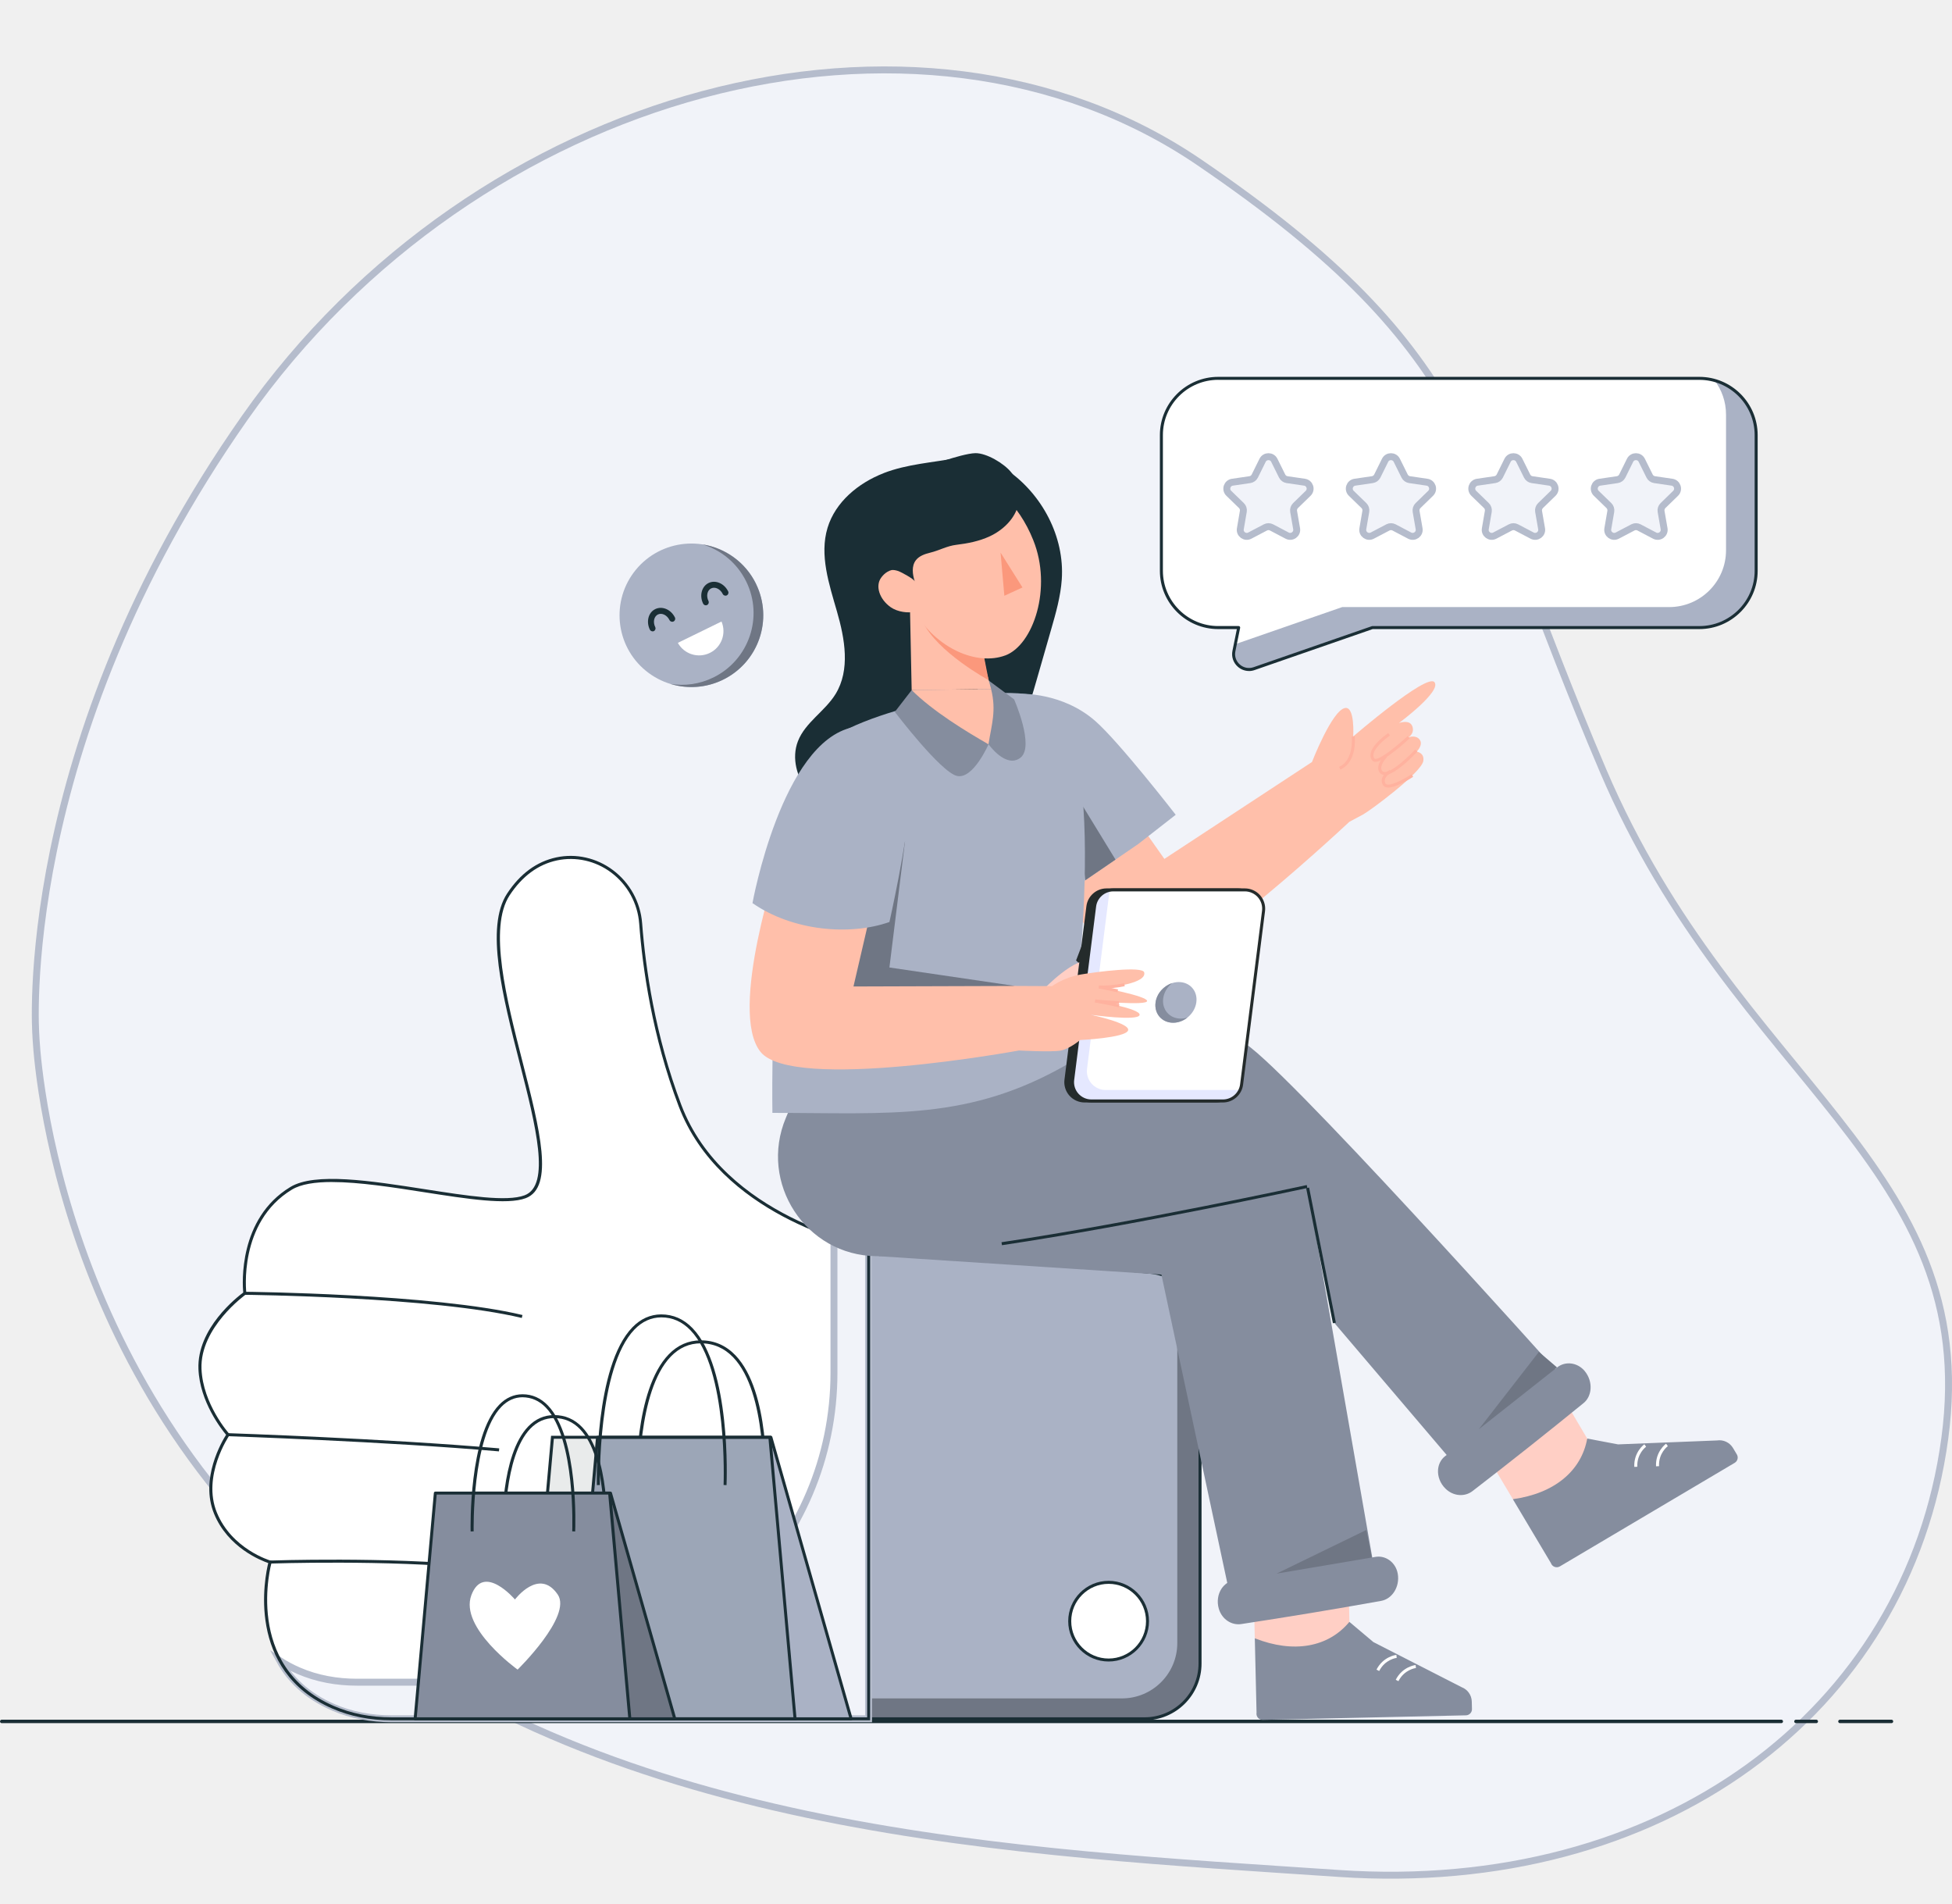
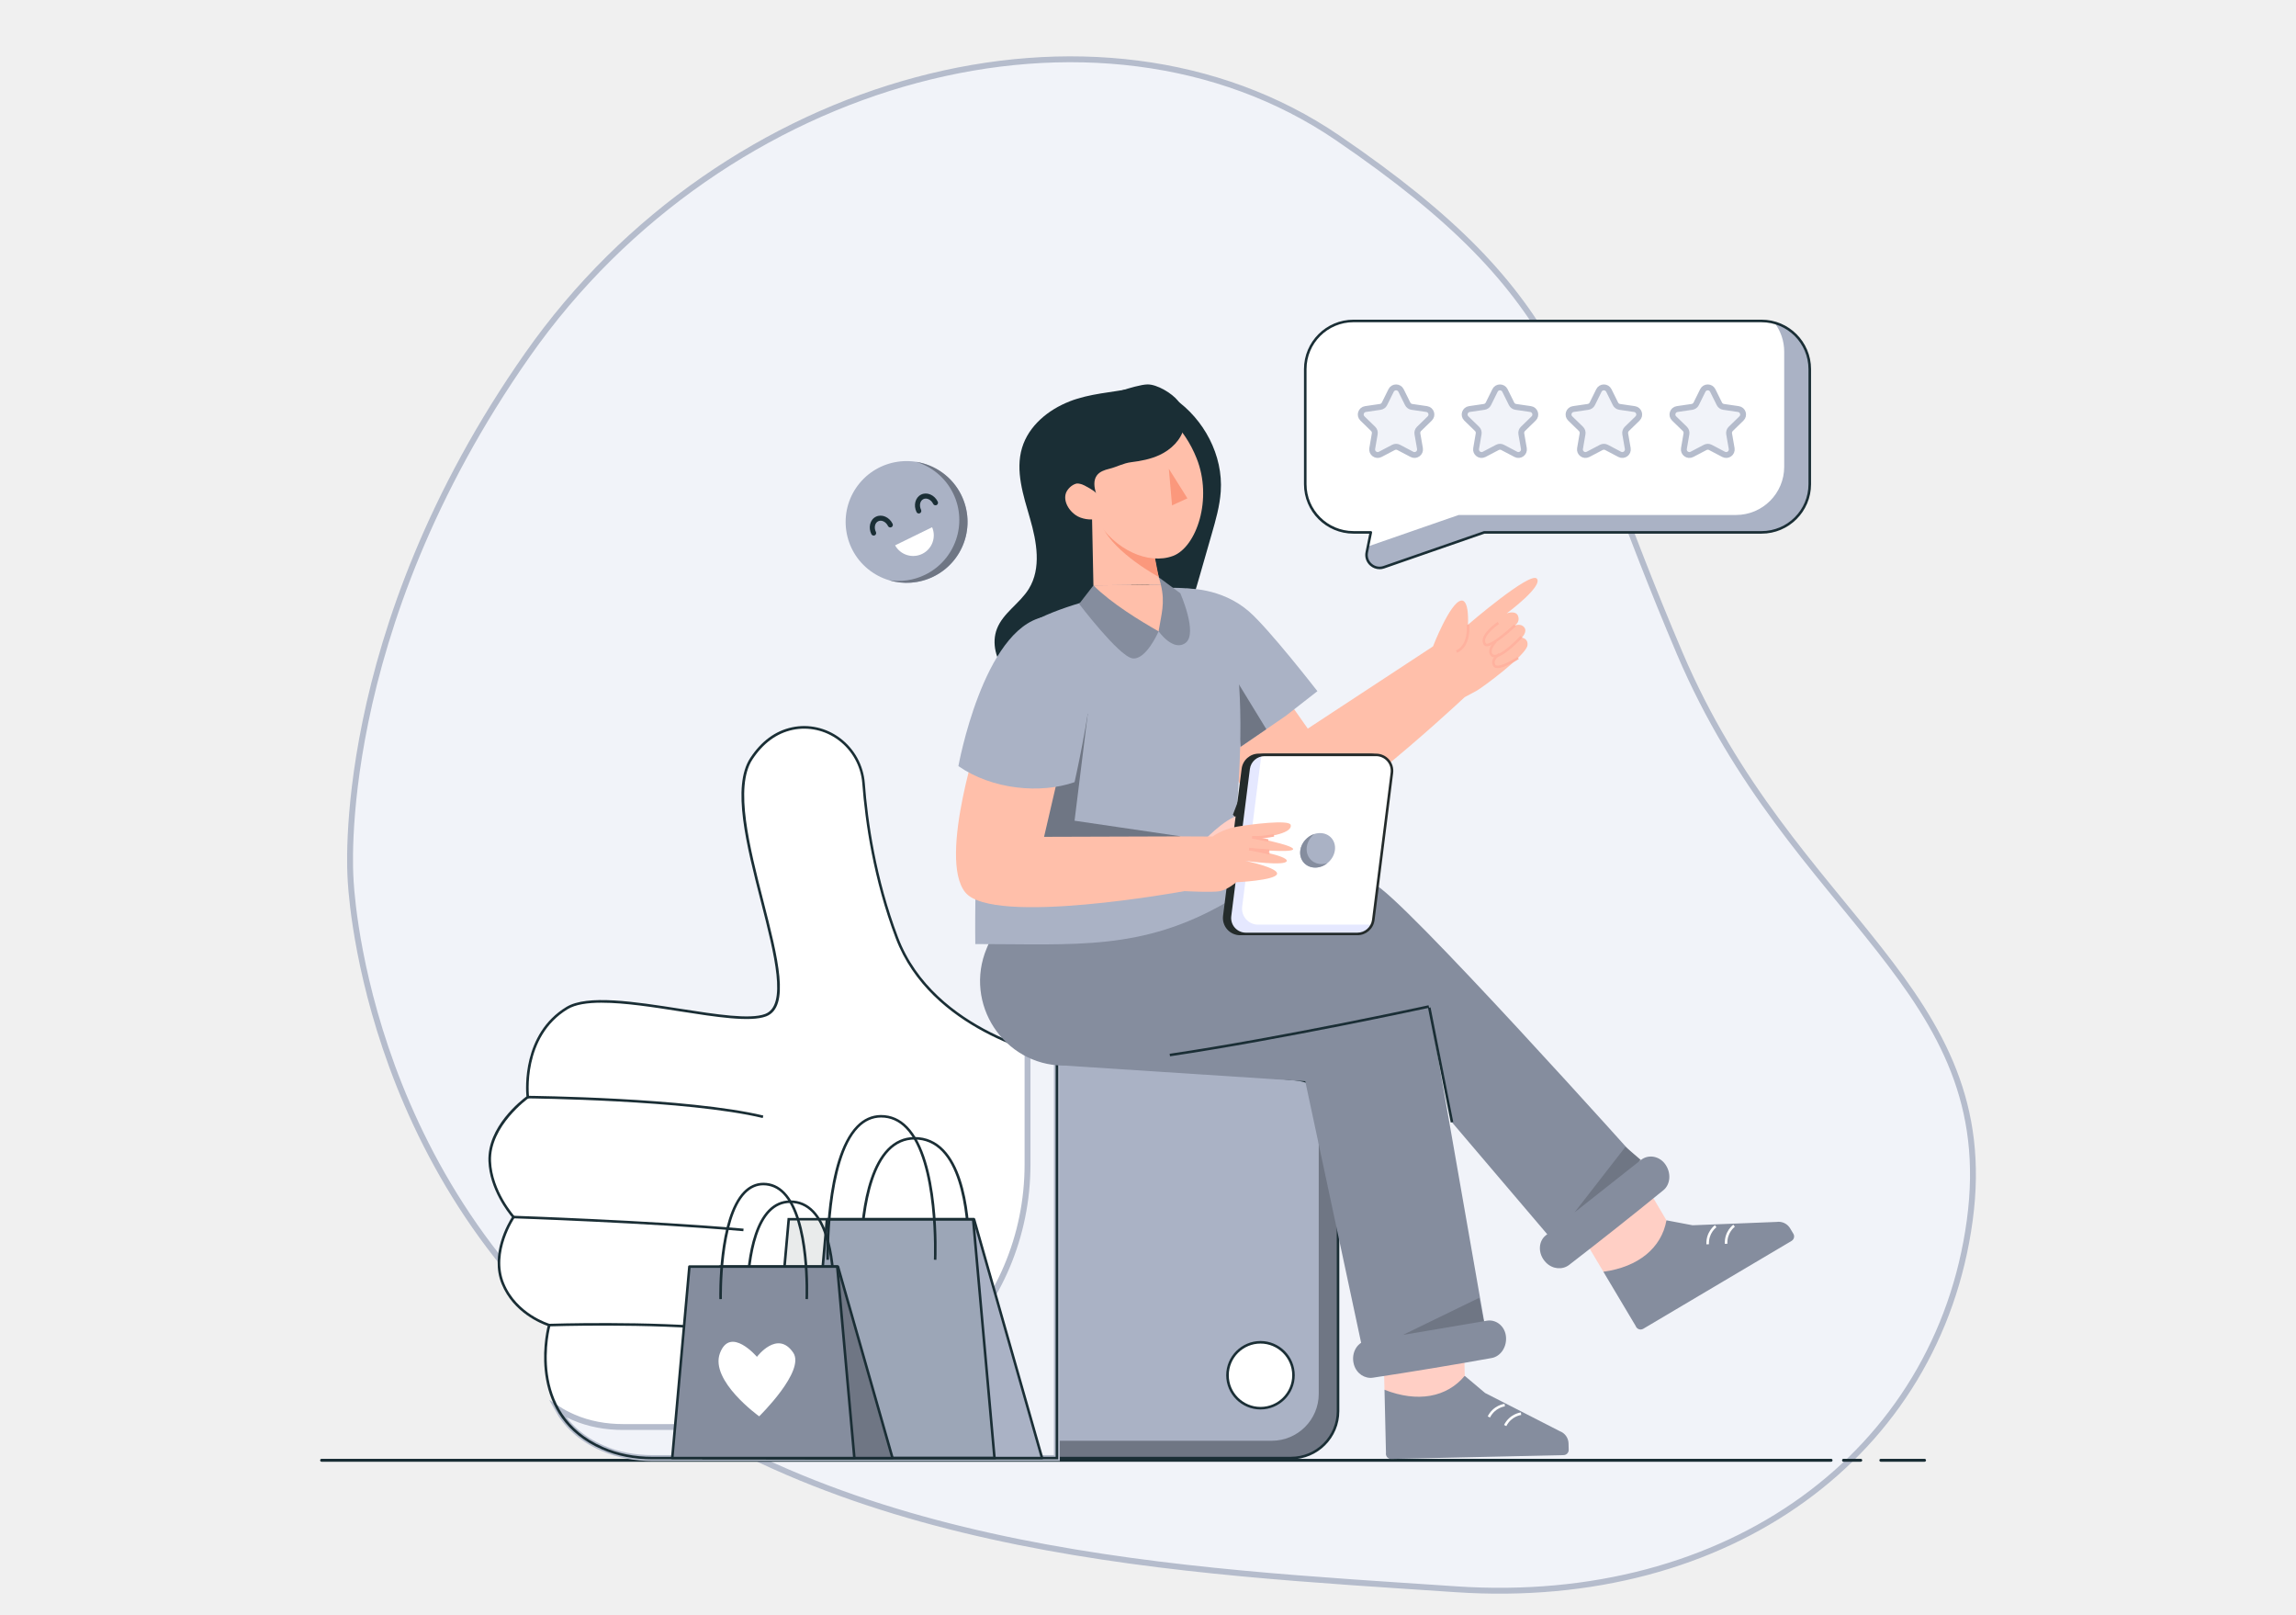
- <svg xmlns="http://www.w3.org/2000/svg" width="320" height="312" viewBox="0 0 320 312" fill="none">
+ <svg xmlns="http://www.w3.org/2000/svg" width="320" height="225" viewBox="0 0 320 312" fill="none">
  <g clip-path="url(#clip0_2283_1303)">
    <path d="M5.882 169.706C5.882 169.706 7.701 225.905 54.691 263.362C101.681 300.819 166.797 303.502 219.509 307.059C272.221 310.616 312.712 280.823 318.814 235.793C324.917 190.757 284.637 177.54 262.784 126.275C240.931 75.011 242.874 58.163 196.634 26.628C150.388 -4.901 78.05 14.46 40.128 68.476C2.201 122.491 5.882 169.706 5.882 169.706Z" fill="#F1F3F9" stroke="#B5BCCC" stroke-width="1.136" stroke-miterlimit="10" />
    <path d="M301.633 282.139H310.076" stroke="#1A2E35" stroke-width="0.568" stroke-linecap="round" stroke-linejoin="round" />
    <path d="M294.418 282.139H297.748" stroke="#1A2E35" stroke-width="0.568" stroke-linecap="round" stroke-linejoin="round" />
    <path d="M0.287 282.139H292.013" stroke="#1A2E35" stroke-width="0.568" stroke-linecap="round" stroke-linejoin="round" />
    <path d="M196.732 217.532V272.648C196.732 277.657 192.675 281.708 187.657 281.708H142.389V204.275L188.43 208.507C193.123 208.91 196.732 212.83 196.732 217.532Z" fill="#AAB2C5" />
    <path d="M196.732 217.532V272.648C196.732 277.658 192.669 281.713 187.652 281.713H142.389V278.367H183.919C188.936 278.367 192.998 274.311 192.998 269.302V214.185C192.998 212.427 192.493 210.787 191.618 209.392C194.663 210.861 196.732 213.981 196.732 217.538V217.532Z" fill="#6F7684" />
    <path d="M187.656 281.957H142.143V204.009L142.41 204.031L188.451 208.263C193.309 208.677 196.974 212.665 196.974 217.532V272.649C196.974 277.782 192.792 281.957 187.65 281.957H187.656ZM142.631 281.464H187.65C192.519 281.464 196.48 277.51 196.48 272.649V217.532C196.48 212.92 193.008 209.148 188.406 208.751L142.631 204.542V281.458V281.464Z" fill="#1A2E35" />
    <path d="M142.388 204.275V281.708H64.204C60.92 281.708 57.635 281.135 54.624 279.825C39.322 273.199 44.277 256.016 44.277 256.016C44.277 256.016 37.839 254.178 35.316 247.989C32.788 241.795 37.379 235.14 37.379 235.14C37.379 235.14 33.015 230.313 32.782 224.357C32.515 217.362 40.135 211.967 40.135 211.967C40.135 211.967 38.64 200.27 47.72 194.762C54.891 190.411 79.426 198.659 86.091 196.135C95.131 192.714 76.204 157.441 83.335 146.583C85.671 143.038 88.46 141.359 91.25 140.763C98.04 139.322 104.495 144.428 105.018 151.337C105.546 158.326 107.08 169.615 111.455 181.176C118.575 199.987 142.383 204.269 142.383 204.269L142.388 204.275Z" fill="white" />
    <path d="M142.388 204.275V281.708H64.204C60.92 281.708 57.635 281.135 54.624 279.825C39.322 273.199 44.277 256.016 44.277 256.016C44.277 256.016 37.839 254.178 35.316 247.989C32.788 241.795 37.379 235.14 37.379 235.14C37.379 235.14 33.015 230.313 32.782 224.357C32.515 217.362 40.135 211.967 40.135 211.967C40.135 211.967 38.64 200.27 47.72 194.762C54.891 190.411 79.426 198.659 86.091 196.135C95.131 192.714 76.204 157.441 83.335 146.583C85.671 143.038 88.46 141.359 91.25 140.763C98.04 139.322 104.495 144.428 105.018 151.337C105.546 158.326 107.08 169.615 111.455 181.176C118.575 199.987 142.383 204.269 142.383 204.269L142.388 204.275Z" fill="white" />
    <path d="M142.388 204.275V281.708H64.203C60.919 281.708 57.635 281.135 54.623 279.824C50.242 277.924 47.521 275.167 45.873 272.189C46.794 272.79 47.822 273.335 48.953 273.828C51.964 275.139 55.248 275.712 58.533 275.712H85.891C113.966 275.712 136.717 252.998 136.717 224.975V202.726C140.098 203.861 142.388 204.275 142.388 204.275Z" fill="#F1F3F9" stroke="#B5BCCC" stroke-width="1.136" stroke-miterlimit="10" />
    <path d="M142.639 281.957H64.204C60.687 281.957 57.431 281.316 54.522 280.051C40.169 273.834 43.459 258.262 43.976 256.181C42.794 255.778 37.356 253.651 35.084 248.08C32.748 242.368 36.39 236.218 37.067 235.157C36.345 234.307 32.743 229.768 32.532 224.362C32.282 217.714 38.868 212.591 39.873 211.848C39.743 210.47 39.033 199.743 47.59 194.552C51.635 192.101 60.789 193.531 69.642 194.909C76.557 195.987 83.085 197.008 86 195.908C90.313 194.274 87.824 184.528 85.188 174.21C82.392 163.278 79.506 151.973 83.131 146.453C85.267 143.203 87.983 141.211 91.199 140.525C94.415 139.839 97.796 140.599 100.472 142.601C103.256 144.683 105.006 147.866 105.268 151.32C105.819 158.615 107.382 169.706 111.694 181.091C118.683 199.561 142.201 203.986 142.44 204.031L142.644 204.065V281.952L142.639 281.957ZM54.437 193.73C51.669 193.73 49.345 194.07 47.851 194.978C39.016 200.333 40.368 211.826 40.385 211.939L40.402 212.086L40.283 212.172C40.209 212.223 32.777 217.572 33.032 224.351C33.26 230.148 37.521 234.931 37.567 234.982L37.697 235.123L37.589 235.282C37.544 235.345 33.1 241.902 35.55 247.898C37.998 253.9 44.288 255.766 44.351 255.783L44.59 255.852L44.521 256.09C44.47 256.26 39.811 273.142 54.732 279.609C57.579 280.846 60.766 281.47 64.215 281.47H142.156V204.485C139.815 204.003 117.979 199.079 111.24 181.278C106.91 169.836 105.336 158.7 104.785 151.371C104.535 148.053 102.859 145.001 100.188 143.004C97.626 141.087 94.392 140.366 91.313 141.019C88.228 141.677 85.614 143.6 83.551 146.731C80.045 152.069 83.034 163.772 85.676 174.096C88.489 185.09 90.915 194.592 86.188 196.379C83.153 197.525 76.557 196.498 69.579 195.409C64.437 194.603 58.874 193.735 54.448 193.735L54.437 193.73Z" fill="#1A2E35" />
    <path d="M188.118 265.711C188.118 269.228 185.265 272.075 181.742 272.075C178.22 272.075 175.367 269.228 175.367 265.711C175.367 262.194 178.22 259.346 181.742 259.346C185.265 259.346 188.118 262.194 188.118 265.711Z" fill="white" />
    <path d="M181.742 272.32C178.089 272.32 175.117 269.353 175.117 265.711C175.117 262.069 178.089 259.096 181.742 259.096C185.396 259.096 188.362 262.063 188.362 265.711C188.362 269.358 185.39 272.32 181.742 272.32ZM181.742 259.59C178.362 259.59 175.612 262.336 175.612 265.711C175.612 269.086 178.362 271.832 181.742 271.832C185.123 271.832 187.873 269.086 187.873 265.711C187.873 262.336 185.123 259.59 181.742 259.59Z" fill="#1A2E35" />
    <path d="M144.861 77.552C140.724 79.152 136.94 82.272 135.662 86.515C134.315 90.979 135.912 95.728 137.202 100.203C138.497 104.685 139.418 109.796 136.969 113.767C135.23 116.586 132.008 118.401 130.809 121.482C129.735 124.244 130.616 127.517 132.537 129.781C134.457 132.044 137.27 133.4 140.151 134.126C148.975 136.35 158.992 132.646 164.237 125.22C167.151 121.09 168.595 116.127 169.993 111.265C170.771 108.559 171.544 105.859 172.322 103.153C173.095 100.47 173.868 97.758 174.061 94.973C174.544 87.967 170.822 80.99 165.095 77.036C162.367 75.153 160.157 74.438 156.958 75.05C152.918 75.822 148.736 76.043 144.867 77.541L144.861 77.552Z" fill="#1A2E35" />
    <path d="M169.602 136.588C169.602 136.588 179.841 158.729 186.153 160.028C192.421 161.321 218.251 137.456 221.2 134.699C221.643 134.461 222.558 133.973 223.439 133.502C224.66 132.838 233.036 126.627 233.331 124.715C233.541 123.337 232.234 123.2 232.234 123.2C232.234 123.2 233.394 122.072 232.717 121.209C232.098 120.421 231.019 120.801 230.871 120.858C230.99 120.784 231.922 120.177 231.536 119.059C231.121 117.874 229.445 118.464 229.337 118.503C229.547 118.35 236.388 113.25 235.149 111.798C233.888 110.323 221.836 120.704 221.836 120.704C221.836 120.704 222.155 115.769 220.507 116.041C218.37 116.399 215.08 124.891 215.08 124.891L190.881 140.775L186.182 134.103L169.602 136.588Z" fill="#FFBFAA" />
    <path d="M225.473 124.863C225.445 124.863 225.417 124.863 225.388 124.863C225.184 124.84 225.019 124.749 224.917 124.596C224.689 124.273 224.615 123.893 224.695 123.478C224.996 121.907 227.479 120.222 227.581 120.149L227.854 120.557C227.854 120.557 225.434 122.196 225.172 123.569C225.115 123.853 225.167 124.097 225.314 124.318C225.331 124.341 225.36 124.369 225.434 124.375C226.331 124.482 229.167 122.134 230.758 120.648L231.093 121.005C230.661 121.408 226.928 124.868 225.468 124.868L225.473 124.863Z" fill="#FFB29F" />
    <path d="M227.002 127.018C226.957 127.018 226.911 127.018 226.866 127.013C226.536 126.973 226.269 126.803 226.105 126.513C225.44 125.362 226.968 123.813 227.036 123.745L227.383 124.091C227.014 124.465 226.133 125.583 226.531 126.264C226.622 126.423 226.747 126.502 226.923 126.525C228.162 126.666 231.003 123.921 231.991 122.849L232.355 123.183C231.986 123.586 228.752 127.024 227.002 127.024V127.018Z" fill="#FFB29F" />
    <path d="M227.57 129.077C227.457 129.077 227.349 129.066 227.246 129.043C227.002 128.987 226.809 128.845 226.695 128.646C226.502 128.306 226.457 127.949 226.559 127.591C226.798 126.757 227.769 126.218 227.809 126.196L228.048 126.627C228.048 126.627 227.212 127.098 227.036 127.733C226.974 127.966 227.002 128.187 227.127 128.408C227.156 128.459 227.212 128.533 227.366 128.573C228.275 128.788 230.576 127.449 231.394 126.91L231.667 127.319C231.372 127.512 228.945 129.083 227.576 129.083L227.57 129.077Z" fill="#FFB29F" />
    <path d="M219.728 126.133L219.529 125.685C221.995 124.59 221.603 120.773 221.598 120.733L222.086 120.676C222.103 120.846 222.524 124.891 219.728 126.133Z" fill="#FFB29F" />
    <path d="M192.74 133.542L186.603 138.33L182.87 140.888L181.523 141.807L177.921 144.269L176.819 145.023L167.318 121.998L167.335 113.721C167.335 113.721 174.097 113.443 179.484 118.112C183.416 121.516 192.74 133.542 192.74 133.542Z" fill="#AAB2C5" />
    <path d="M182.871 140.888L181.53 141.807L177.927 144.269L176.098 129.821L182.871 140.888Z" fill="#6F7684" />
    <path d="M239.6 276.523L225.145 269.137L221.213 265.824L205.707 268.513L205.991 280.692C205.877 281.333 206.372 281.906 207.008 281.889L240.316 281.141C240.879 281.129 241.322 280.664 241.305 280.108L241.276 278.9C241.254 277.833 240.595 276.903 239.6 276.523Z" fill="#858D9E" />
    <path d="M221.213 265.824L220.935 251.79L205.463 258.24L205.702 268.513C212.077 271.026 217.759 269.988 221.208 265.824H221.213Z" fill="#FFCFC5" />
    <path d="M226.094 273.874L225.656 273.653C226.747 271.503 228.827 271.242 228.912 271.236L228.969 271.724C228.889 271.735 227.065 271.968 226.094 273.879V273.874Z" fill="white" />
    <path d="M229.248 275.536L228.811 275.315C229.901 273.165 231.981 272.904 232.066 272.898L232.123 273.386C232.044 273.397 230.22 273.63 229.248 275.542V275.536Z" fill="white" />
    <path d="M281.481 236.088L265.253 236.734L260.196 235.776L248.008 245.714L254.247 256.186C254.457 256.799 255.173 257.054 255.718 256.731L284.373 239.758C284.856 239.474 285.015 238.85 284.725 238.374L284.106 237.336C283.56 236.422 282.532 235.929 281.475 236.088H281.481Z" fill="#858D9E" />
    <path d="M260.196 235.776L253.059 223.687L242.752 236.882L248.014 245.714C254.804 244.784 259.241 241.091 260.201 235.776H260.196Z" fill="#FFCFC5" />
    <path d="M267.917 240.422C267.809 238.011 269.491 236.769 269.565 236.717L269.855 237.115C269.792 237.16 268.315 238.26 268.411 240.399L267.917 240.422Z" fill="white" />
    <path d="M271.48 240.325C271.372 237.914 273.054 236.672 273.127 236.621L273.417 237.018C273.355 237.063 271.877 238.164 271.974 240.303L271.48 240.325Z" fill="white" />
    <path d="M214.36 194.694L225.519 258.467C225.519 261.689 201.939 266.159 201.939 262.937L190.393 208.904L143.982 205.886L186.331 188.857L211.133 186.644L214.36 194.7V194.694Z" fill="#858D9E" />
    <path d="M229.137 257.911C229.336 259 229.086 260.095 228.546 260.917C228.052 261.672 227.302 262.222 226.433 262.381C218.785 263.754 211.137 265.019 203.483 266.182C201.903 266.42 200.318 265.41 199.807 263.68C199.454 262.477 199.665 261.275 200.244 260.39C200.727 259.658 201.472 259.13 202.347 259C210.051 257.831 217.756 256.555 225.461 255.176C227.126 254.876 228.796 256.044 229.137 257.911Z" fill="#858D9E" />
    <path d="M238.228 239.724L218.745 216.835L214.273 194.478C214.273 194.478 161.822 205.886 143.975 205.886C143.867 205.886 143.753 205.886 143.645 205.886C132.071 205.744 124.355 193.883 128.827 183.224L132.906 173.506L147.822 174.232L150.157 177.92L150.81 177.494C166.044 176.689 196.033 168.083 203.664 170.812C208.511 172.548 255.956 225.559 255.956 225.559C259.121 229.076 241.382 243.258 238.222 239.735L238.228 239.724Z" fill="#858D9E" />
    <path d="M173.489 115.973C169.397 110.363 143.476 115.565 135.47 121.516C125.76 128.737 126.623 182.401 126.623 182.401C146.005 182.401 158.869 183.768 175.199 174.306C175.199 174.306 182.199 127.915 173.489 115.968V115.973Z" fill="#AAB2C5" />
    <path d="M148.367 137.865L145.805 158.57L166.402 161.599L138.452 166.461C138.452 166.461 136.605 162.932 136.395 162.66C136.185 162.388 141.083 144.944 141.083 144.944L148.367 137.865Z" fill="#6F7684" />
    <path d="M164.256 204.088L164.182 203.6C185.967 200.361 213.945 194.291 214.223 194.229L214.325 194.711C214.047 194.773 186.052 200.843 164.25 204.088H164.256Z" fill="#1A2E35" />
    <path d="M214.606 194.641L214.121 194.737L218.509 216.88L218.994 216.784L214.606 194.641Z" fill="#1A2E35" />
    <path d="M259.804 224.737C260.508 225.593 260.821 226.671 260.747 227.652C260.679 228.554 260.292 229.4 259.611 229.956C253.588 234.862 247.514 239.673 241.388 244.393C240.121 245.368 238.246 245.249 236.962 243.984C236.07 243.105 235.667 241.948 235.746 240.893C235.809 240.019 236.206 239.196 236.911 238.658C243.082 233.904 249.195 229.059 255.264 224.124C256.576 223.058 258.599 223.267 259.809 224.737H259.804Z" fill="#858D9E" />
    <path d="M166.409 161.599L167.045 172.173C167.045 172.173 130.004 179.003 124.68 172.406C119.305 165.746 127.765 140.775 127.765 140.775L144.027 143.963L139.914 161.684L166.409 161.599Z" fill="#FFBFAA" />
    <path d="M139.807 119.201C128.136 121.623 123.357 148.019 123.357 148.019C129.914 152.574 139.29 153.413 145.807 151.116C145.807 151.116 148.557 139.022 149.387 130.189C150.114 122.503 142.943 118.549 139.807 119.196V119.201Z" fill="#AAB2C5" />
    <path d="M252.277 221.571L242.43 234.25L255.254 224.124L252.277 221.571Z" fill="#6F7684" />
    <path d="M223.995 250.757L209.268 257.916L224.887 255.273L223.995 250.757Z" fill="#6F7684" />
    <path d="M167.282 124.193C164.901 126.026 162.055 121.981 162.055 121.981L159.93 114.232L160.549 111.804L162.1 111.554L166.242 114.618C166.242 114.618 169.663 122.355 167.288 124.188L167.282 124.193Z" fill="#858D9E" />
    <path d="M162.056 121.981C162.056 121.981 159.567 127.722 156.919 127.183C154.271 126.644 146.691 116.677 146.691 116.677L149.459 113.103L156.493 112.468L158.737 117.312L162.05 121.987L162.056 121.981Z" fill="#858D9E" />
    <path d="M149.453 113.103C152.959 116.603 158.459 119.933 162.044 121.987C162.556 118.736 163.363 116.529 162.476 112.944L149.453 113.103Z" fill="#FFBFAA" />
    <path d="M162.482 112.939L149.453 113.103L149.141 97.917L150.305 99.313L150.692 99.772L150.868 99.982L151.05 100.039L160.448 102.989L160.465 103.108L161.692 110.028L161.704 110.102L162.482 112.939Z" fill="#FFBFAA" />
    <path d="M162.078 111.475C162.078 111.475 153.577 106.897 151.236 101.82C151.089 101.491 150.969 101.19 150.878 100.912C150.85 100.827 150.822 100.742 150.799 100.657L151.236 101.179L151.361 101.332L160.646 104.248L162.072 111.475H162.078Z" fill="#FB987C" />
    <path d="M169.487 92.032C169.859 90.918 169.257 89.713 168.141 89.34C167.024 88.968 165.817 89.57 165.445 90.684C165.072 91.798 165.674 93.004 166.791 93.376C167.907 93.748 169.114 93.146 169.487 92.032Z" fill="#FFB902" />
    <path d="M164.806 107.419C160.164 109.149 153.533 106.319 149.953 100.26C148.885 100.51 147.169 100.328 146.01 99.517C144.175 98.218 143.459 96.056 144.442 94.695C144.993 93.912 145.896 93.271 146.982 93.362C145.686 86.941 148.413 81.086 152.777 79.345C156.039 78.046 161.295 78.125 164.505 81.16C166.477 83.026 168.204 85.551 169.391 88.54C172.539 96.368 169.392 105.706 164.806 107.425V107.419Z" fill="#FFBFAA" />
    <path d="M164.027 90.571L167.618 96.283L164.647 97.645L164.027 90.571Z" fill="#FB987C" />
    <path d="M149.957 95.279C149.588 94.145 149.411 92.8 150.127 91.842C150.667 91.121 151.593 90.804 152.468 90.588C154.031 90.208 155.201 89.487 156.781 89.295C158.65 89.068 160.52 88.705 162.236 87.91C164.463 86.872 166.423 84.989 166.963 82.595C167.367 80.802 166.918 78.834 165.764 77.405C164.611 75.969 161.741 74.245 159.9 74.273C158.696 74.29 156.27 75.016 155.128 75.385C152.559 76.213 150.508 77.002 147.94 77.83C146.701 78.227 145.531 79.316 144.729 80.343C143.002 82.555 146.252 85.897 145.014 88.415C144.514 89.436 143.536 90.367 143.712 91.49C143.815 92.159 144.337 92.71 144.945 93.022C145.718 93.419 146.553 93.328 147.32 93.617C147.741 93.776 149.826 94.888 149.951 95.279H149.957Z" fill="#1A2E35" />
    <path d="M187.403 166.495C183.352 163.874 179.437 160.391 176.408 157.418C177.721 153.981 179.016 150.549 179.016 150.549L184.511 146.64C184.511 146.64 185.079 159.245 187.403 166.5V166.495Z" fill="#242B2B" />
    <path d="M171.059 162.172C171.059 162.172 176.343 156.585 179.03 157.521C181.712 158.457 175.377 163.148 175.377 163.148" fill="#FFCFC5" />
    <path d="M177.804 180.444H199.373C200.93 180.444 202.237 179.292 202.436 177.749L206.033 149.312C206.266 147.474 204.834 145.846 202.97 145.846H181.407C179.85 145.846 178.543 146.998 178.344 148.541L174.748 176.978C174.515 178.816 175.946 180.444 177.804 180.444Z" fill="#242B2B" />
    <path d="M199.373 180.694H177.804C176.849 180.694 175.94 180.285 175.309 179.57C174.679 178.856 174.383 177.903 174.503 176.955L178.099 148.518C178.31 146.861 179.73 145.608 181.401 145.608H202.964C203.918 145.608 204.833 146.016 205.464 146.731C206.095 147.446 206.39 148.399 206.271 149.346L202.674 177.783C202.464 179.44 201.043 180.694 199.373 180.694ZM181.406 146.096C179.98 146.096 178.77 147.162 178.588 148.575L174.991 177.012C174.889 177.818 175.139 178.634 175.679 179.241C176.219 179.848 176.991 180.2 177.804 180.2H199.373C200.799 180.2 202.009 179.134 202.191 177.721L205.788 149.284C205.89 148.478 205.64 147.661 205.1 147.054C204.56 146.447 203.788 146.096 202.969 146.096H181.406Z" fill="#242B2B" />
    <path d="M178.906 180.444H200.475C202.032 180.444 203.339 179.292 203.538 177.749L207.134 149.312C207.367 147.474 205.935 145.846 204.072 145.846H182.508C180.952 145.846 179.645 146.997 179.446 148.54L175.849 176.978C175.616 178.816 177.048 180.444 178.906 180.444Z" fill="white" />
    <path d="M178.906 180.444H200.475C201.72 180.444 202.81 179.701 203.293 178.612C203.146 178.634 202.981 178.646 202.828 178.646H181.259C179.406 178.646 177.969 177.023 178.202 175.18L181.798 146.742C181.838 146.436 181.923 146.141 182.043 145.88C180.696 146.084 179.622 147.156 179.452 148.54L175.855 176.978C175.622 178.816 177.054 180.444 178.912 180.444H178.906Z" fill="#E5E8FF" />
    <path d="M200.476 180.694H178.907C177.953 180.694 177.044 180.285 176.413 179.57C175.782 178.856 175.487 177.903 175.606 176.955L179.203 148.518C179.413 146.861 180.834 145.608 182.51 145.608H204.073C205.028 145.608 205.942 146.016 206.573 146.731C207.204 147.446 207.499 148.399 207.38 149.346L203.783 177.783C203.573 179.44 202.152 180.694 200.482 180.694H200.476ZM182.51 146.096C181.084 146.096 179.873 147.162 179.691 148.575L176.095 177.012C175.992 177.818 176.242 178.634 176.782 179.241C177.322 179.848 178.095 180.2 178.907 180.2H200.476C201.902 180.2 203.113 179.134 203.295 177.721L206.891 149.284C206.994 148.478 206.744 147.661 206.204 147.054C205.664 146.447 204.891 146.096 204.073 146.096H182.51Z" fill="#242B2B" />
    <path d="M166.407 161.599L172.469 161.628C172.469 161.628 174.384 160.198 177.146 159.727C179.907 159.256 187.288 158.32 187.572 159.37C188.05 161.134 182.186 161.94 180.151 161.764C180.151 161.764 187.993 163.222 188.05 164.05C188.106 164.878 179.538 164.05 179.538 164.05C179.538 164.05 187.072 165.309 186.817 166.359C186.561 167.408 178.794 166.319 178.794 166.319C178.794 166.319 185.413 167.692 184.924 168.906C184.436 170.12 177.066 170.46 177.066 170.46C177.066 170.46 175.379 171.901 173.89 172.185C172.401 172.468 167.037 172.173 167.037 172.173C165.299 170.817 164.441 162.501 166.401 161.599H166.407Z" fill="#FFBFAA" />
    <path d="M183.402 165.098C181.527 164.634 179.521 164.299 179.498 164.299L179.578 163.817C179.578 163.817 181.623 164.157 183.515 164.628L183.396 165.104L183.402 165.098Z" fill="#FFB29F" />
    <path d="M183.448 164.588C181.453 164.48 179.533 164.299 179.516 164.299L179.561 163.812C179.561 163.812 181.487 163.999 183.47 164.101L183.442 164.588H183.448Z" fill="#FFB29F" />
    <path d="M183.179 162.636C181.554 162.274 180.117 162.002 180.105 162.002L180.196 161.52C180.196 161.52 181.657 161.792 183.293 162.16L183.185 162.636H183.179Z" fill="#FFB29F" />
    <path d="M180.799 162.03C180.555 162.03 180.328 162.018 180.129 162.001L180.169 161.514C181.004 161.587 182.691 161.485 184.288 161.151L184.39 161.633C183.197 161.882 181.828 162.03 180.799 162.03Z" fill="#FFB29F" />
    <path d="M192.318 167.624C194.159 167.624 195.863 166.132 196.119 164.288C196.375 162.45 195.085 160.958 193.244 160.958C191.403 160.958 189.698 162.444 189.442 164.288C189.187 166.126 190.477 167.624 192.318 167.624Z" fill="#AAB2C5" />
    <path d="M192.317 167.624C193.17 167.624 193.999 167.306 194.658 166.773C194.306 166.886 193.942 166.949 193.567 166.949C191.726 166.949 190.437 165.457 190.692 163.613C190.829 162.632 191.38 161.747 192.141 161.14C190.766 161.582 189.641 162.825 189.437 164.288C189.181 166.132 190.471 167.624 192.312 167.624H192.317Z" fill="#858D9E" />
    <path d="M85.54 216.012C70.977 212.529 40.442 212.223 40.135 212.217V211.723C40.447 211.723 71.039 212.035 85.653 215.53L85.54 216.006V216.012Z" fill="#1A2E35" />
    <path d="M81.795 237.88C63.169 236.258 37.623 235.396 37.367 235.39L37.384 234.896C37.64 234.908 63.198 235.764 81.84 237.387L81.795 237.875V237.88Z" fill="#1A2E35" />
    <path d="M77.949 257.06C63.494 255.619 44.47 256.26 44.283 256.266L44.266 255.772C44.459 255.766 63.511 255.125 78 256.572L77.949 257.06Z" fill="#1A2E35" />
    <path d="M125.575 243.417L125.086 243.394C125.092 243.247 125.78 228.293 120.205 222.473C118.745 220.947 116.955 220.17 114.898 220.17H114.859C112.995 220.181 111.359 220.902 109.983 222.32C104.449 228.033 104.813 243.247 104.813 243.4L104.319 243.411C104.301 242.776 103.943 227.84 109.626 221.98C111.091 220.465 112.853 219.694 114.853 219.682H114.898C117.097 219.682 119.001 220.505 120.563 222.133C126.285 228.106 125.615 242.793 125.581 243.417H125.575Z" fill="#1A2E35" />
    <path d="M139.525 281.713H93.83L97.961 235.566H126.377L139.525 281.713Z" fill="#AAB2C5" />
    <path d="M139.526 281.957H93.825C93.757 281.957 93.689 281.929 93.643 281.878C93.598 281.827 93.575 281.759 93.581 281.691L97.712 235.549C97.723 235.424 97.831 235.328 97.956 235.328H126.372C126.48 235.328 126.576 235.401 126.611 235.503L139.764 281.645C139.787 281.719 139.77 281.799 139.725 281.861C139.679 281.923 139.605 281.957 139.526 281.957ZM94.098 281.464H139.202L126.19 235.81H98.183L94.098 281.464Z" fill="#1A2E35" />
    <g opacity="0.1">
      <path d="M130.337 281.713H86.438L90.568 235.566H126.206L130.337 281.713Z" fill="#1A2E35" />
    </g>
    <path d="M130.603 281.957H86.164L90.34 235.322H126.427L126.45 235.543L130.603 281.952V281.957ZM86.704 281.464H130.069L125.984 235.81H90.795L86.71 281.464H86.704Z" fill="#1A2E35" />
    <path d="M119.115 243.411L118.621 243.389C118.627 243.201 119.354 224.408 113.183 218.02C111.837 216.625 110.234 215.916 108.427 215.916H108.388C106.757 215.927 105.291 216.585 104.035 217.878C97.955 224.13 98.336 243.201 98.342 243.394L97.847 243.406C97.83 242.611 97.455 223.942 103.677 217.538C105.03 216.148 106.609 215.439 108.376 215.428C110.359 215.428 112.075 216.176 113.53 217.68C119.848 224.22 119.138 242.628 119.104 243.411H119.115Z" fill="#1A2E35" />
    <path d="M99.485 251.007L98.997 250.984C99.002 250.865 99.548 238.901 95.093 234.25C93.928 233.036 92.514 232.423 90.871 232.423H90.837C89.36 232.429 88.053 233.008 86.962 234.131C82.536 238.697 82.826 250.871 82.831 250.996L82.337 251.007C82.32 250.497 82.036 238.504 86.604 233.785C87.792 232.559 89.212 231.935 90.826 231.93H90.86C92.639 231.93 94.178 232.599 95.434 233.909C100.037 238.714 99.497 250.514 99.468 251.013L99.485 251.007Z" fill="#1A2E35" />
    <path d="M110.62 281.713H73.982L77.295 244.716H100.074L110.62 281.713Z" fill="#6F7684" />
    <path d="M110.621 281.957H73.978C73.909 281.957 73.841 281.929 73.796 281.878C73.75 281.827 73.728 281.759 73.733 281.691L77.046 244.693C77.057 244.569 77.165 244.472 77.29 244.472H100.075C100.183 244.472 100.28 244.546 100.314 244.648L110.86 281.645C110.882 281.719 110.865 281.799 110.82 281.861C110.774 281.923 110.701 281.957 110.621 281.957ZM74.25 281.464H110.297L99.893 244.96H77.523L74.256 281.464H74.25Z" fill="#1A2E35" />
    <path d="M103.255 281.713H68.055L71.362 244.716H99.942L103.255 281.713Z" fill="#858D9E" />
    <path d="M103.256 281.957H68.056C67.987 281.957 67.919 281.929 67.874 281.878C67.829 281.827 67.806 281.759 67.811 281.691L71.124 244.693C71.135 244.569 71.243 244.472 71.368 244.472H99.943C100.068 244.472 100.176 244.569 100.188 244.693L103.5 281.691C103.506 281.759 103.483 281.827 103.438 281.878C103.392 281.929 103.324 281.957 103.256 281.957ZM68.323 281.464H102.983L99.716 244.96H71.59L68.323 281.464Z" fill="#1A2E35" />
    <path d="M94.301 251.007L93.807 250.984C93.813 250.831 94.392 235.787 89.46 230.682C88.381 229.564 87.097 229.025 85.653 229.008C84.358 229.014 83.199 229.541 82.199 230.568C77.341 235.566 77.647 250.837 77.647 250.99L77.153 251.001C77.136 250.366 76.841 235.373 81.841 230.228C82.932 229.105 84.216 228.526 85.642 228.52H85.676C87.25 228.52 88.636 229.133 89.807 230.341C94.887 235.6 94.319 250.377 94.29 251.007H94.301Z" fill="#1A2E35" />
    <path d="M84.421 262.154C84.421 262.154 79.278 256.113 77.273 261.445C75.273 266.777 84.853 273.647 84.853 273.647C84.853 273.647 93.836 264.877 91.432 261.343C88.381 256.861 84.421 262.154 84.421 262.154Z" fill="white" />
    <path d="M287.9 71.312V93.549C287.9 98.689 283.729 102.858 278.575 102.858H224.983L205.584 109.586C203.738 110.227 201.891 108.616 202.277 106.704L203.061 102.858H199.709C194.561 102.858 190.385 98.689 190.385 93.549V71.312C190.385 66.172 194.561 62.003 199.709 62.003H278.57C283.718 62.003 287.894 66.172 287.894 71.312H287.9Z" fill="white" />
    <path d="M287.899 71.312V93.549C287.899 98.689 283.728 102.858 278.575 102.858H224.982L205.583 109.586C203.731 110.227 201.89 108.616 202.276 106.704L202.504 105.581L220.038 99.5H273.631C278.779 99.5 282.955 95.33 282.955 90.191V67.954C282.955 65.849 282.257 63.909 281.075 62.349C285.012 63.433 287.899 67.035 287.899 71.312Z" fill="#AAB2C5" />
    <path d="M204.747 109.977C204.094 109.977 203.452 109.739 202.935 109.291C202.173 108.627 201.844 107.646 202.043 106.659L202.764 103.108H199.713C194.434 103.108 190.145 98.825 190.145 93.555V71.318C190.145 66.048 194.434 61.765 199.713 61.765H278.574C283.852 61.765 288.142 66.048 288.142 71.318V93.555C288.142 98.825 283.852 103.108 278.574 103.108H225.026L205.668 109.824C205.367 109.932 205.054 109.983 204.747 109.983V109.977ZM199.713 62.253C194.707 62.253 190.639 66.32 190.639 71.312V93.549C190.639 98.547 194.713 102.609 199.713 102.609H203.065C203.139 102.609 203.207 102.643 203.253 102.699C203.298 102.756 203.315 102.83 203.304 102.903L202.52 106.75C202.355 107.561 202.628 108.372 203.253 108.917C203.878 109.461 204.719 109.626 205.503 109.353L224.901 102.626C224.901 102.626 224.953 102.614 224.981 102.614H278.574C283.58 102.614 287.648 98.547 287.648 93.555V71.318C287.648 66.32 283.574 62.258 278.574 62.258H199.713V62.253Z" fill="#1A2E35" />
    <path d="M212.38 82.867C212.13 83.111 212.011 83.469 212.068 83.815L212.562 86.662C212.71 87.53 211.795 88.2 211.005 87.786L208.449 86.441C208.136 86.277 207.761 86.277 207.448 86.441L204.886 87.786C204.102 88.2 203.181 87.53 203.335 86.662L203.823 83.815C203.88 83.469 203.767 83.111 203.517 82.867L201.443 80.854C200.801 80.235 201.159 79.157 202.034 79.033L204.897 78.613C205.244 78.562 205.545 78.341 205.704 78.029L206.983 75.442C207.375 74.648 208.511 74.648 208.903 75.442L210.187 78.029C210.341 78.341 210.647 78.562 210.988 78.613L213.858 79.033C214.733 79.163 215.085 80.235 214.449 80.854L212.38 82.867Z" fill="#F1F3F9" stroke="#B5BCCC" stroke-width="1.136" stroke-miterlimit="10" />
    <path d="M232.461 82.867C232.211 83.111 232.091 83.469 232.148 83.815L232.642 86.662C232.79 87.53 231.875 88.2 231.086 87.786L228.529 86.441C228.216 86.277 227.841 86.277 227.529 86.441L224.966 87.786C224.182 88.2 223.261 87.53 223.415 86.662L223.903 83.815C223.96 83.469 223.847 83.111 223.597 82.867L221.523 80.854C220.881 80.235 221.239 79.157 222.114 79.033L224.977 78.613C225.324 78.562 225.625 78.341 225.784 78.029L227.063 75.442C227.455 74.648 228.591 74.648 228.983 75.442L230.267 78.029C230.421 78.341 230.728 78.562 231.068 78.613L233.938 79.033C234.813 79.163 235.165 80.235 234.529 80.854L232.461 82.867Z" fill="#F1F3F9" stroke="#B5BCCC" stroke-width="1.136" stroke-miterlimit="10" />
    <path d="M252.541 82.867C252.291 83.111 252.171 83.469 252.228 83.815L252.722 86.662C252.87 87.53 251.955 88.2 251.166 87.786L248.609 86.441C248.296 86.277 247.921 86.277 247.609 86.441L245.046 87.786C244.262 88.2 243.341 87.53 243.495 86.662L243.984 83.815C244.04 83.469 243.927 83.111 243.677 82.867L241.603 80.854C240.961 80.235 241.319 79.157 242.194 79.033L245.057 78.613C245.404 78.562 245.705 78.341 245.864 78.029L247.143 75.442C247.535 74.648 248.671 74.648 249.063 75.442L250.347 78.029C250.501 78.341 250.808 78.562 251.149 78.613L254.018 79.033C254.893 79.163 255.245 80.235 254.609 80.854L252.541 82.867Z" fill="#F1F3F9" stroke="#B5BCCC" stroke-width="1.136" stroke-miterlimit="10" />
    <path d="M272.621 82.867C272.371 83.111 272.251 83.469 272.308 83.815L272.803 86.662C272.95 87.53 272.035 88.2 271.246 87.786L268.689 86.441C268.376 86.277 268.001 86.277 267.689 86.441L265.126 87.786C264.342 88.2 263.422 87.53 263.575 86.662L264.064 83.815C264.12 83.469 264.007 83.111 263.757 82.867L261.683 80.854C261.041 80.235 261.399 79.157 262.274 79.033L265.138 78.613C265.484 78.562 265.785 78.341 265.944 78.029L267.223 75.442C267.615 74.648 268.751 74.648 269.143 75.442L270.427 78.029C270.581 78.341 270.888 78.562 271.229 78.613L274.098 79.033C274.973 79.163 275.325 80.235 274.689 80.854L272.621 82.867Z" fill="#F1F3F9" stroke="#B5BCCC" stroke-width="1.136" stroke-miterlimit="10" />
    <path d="M122.801 107.856C126.679 102.641 125.588 95.275 120.365 91.404C115.142 87.533 107.764 88.622 103.886 93.836C100.009 99.051 101.099 106.417 106.323 110.288C111.546 114.159 118.924 113.07 122.801 107.856Z" fill="#AAB2C5" />
    <path d="M123.923 95.671C126.786 101.502 124.371 108.548 118.525 111.407C115.74 112.768 112.678 112.933 109.928 112.099C112.235 112.462 114.672 112.15 116.934 111.044C122.775 108.185 125.195 101.134 122.332 95.308C120.832 92.256 118.189 90.14 115.167 89.227C118.831 89.799 122.172 92.091 123.928 95.671H123.923Z" fill="#6F7684" />
    <path d="M106.982 103.476C106.801 103.476 106.624 103.374 106.539 103.204C106.232 102.586 106.153 101.899 106.301 101.275C106.46 100.617 106.857 100.101 107.426 99.829C108.556 99.279 110 99.891 110.642 101.202C110.761 101.446 110.659 101.741 110.414 101.86C110.17 101.979 109.875 101.877 109.755 101.633C109.352 100.81 108.499 100.396 107.852 100.714C107.556 100.861 107.34 101.145 107.249 101.514C107.153 101.916 107.21 102.365 107.414 102.779C107.534 103.023 107.431 103.318 107.187 103.437C107.119 103.471 107.045 103.488 106.971 103.488L106.982 103.476Z" fill="#1A2E35" />
    <path d="M115.711 99.21C115.529 99.21 115.353 99.108 115.268 98.938C114.626 97.628 115.024 96.113 116.154 95.557C117.285 95.001 118.728 95.62 119.37 96.924C119.49 97.168 119.387 97.463 119.143 97.582C118.899 97.702 118.603 97.6 118.484 97.356C118.081 96.533 117.228 96.119 116.581 96.437C115.938 96.754 115.74 97.679 116.143 98.501C116.262 98.745 116.16 99.04 115.916 99.159C115.848 99.194 115.774 99.21 115.7 99.21H115.711Z" fill="#1A2E35" />
    <path d="M111.125 105.371C112.153 107.215 114.449 107.952 116.37 107.011C118.284 106.075 119.108 103.805 118.279 101.865L111.125 105.365V105.371Z" fill="white" />
  </g>
  <defs>
    <clipPath id="clip0_2283_1303">
      <rect width="320" height="312" fill="white" />
    </clipPath>
  </defs>
</svg>
